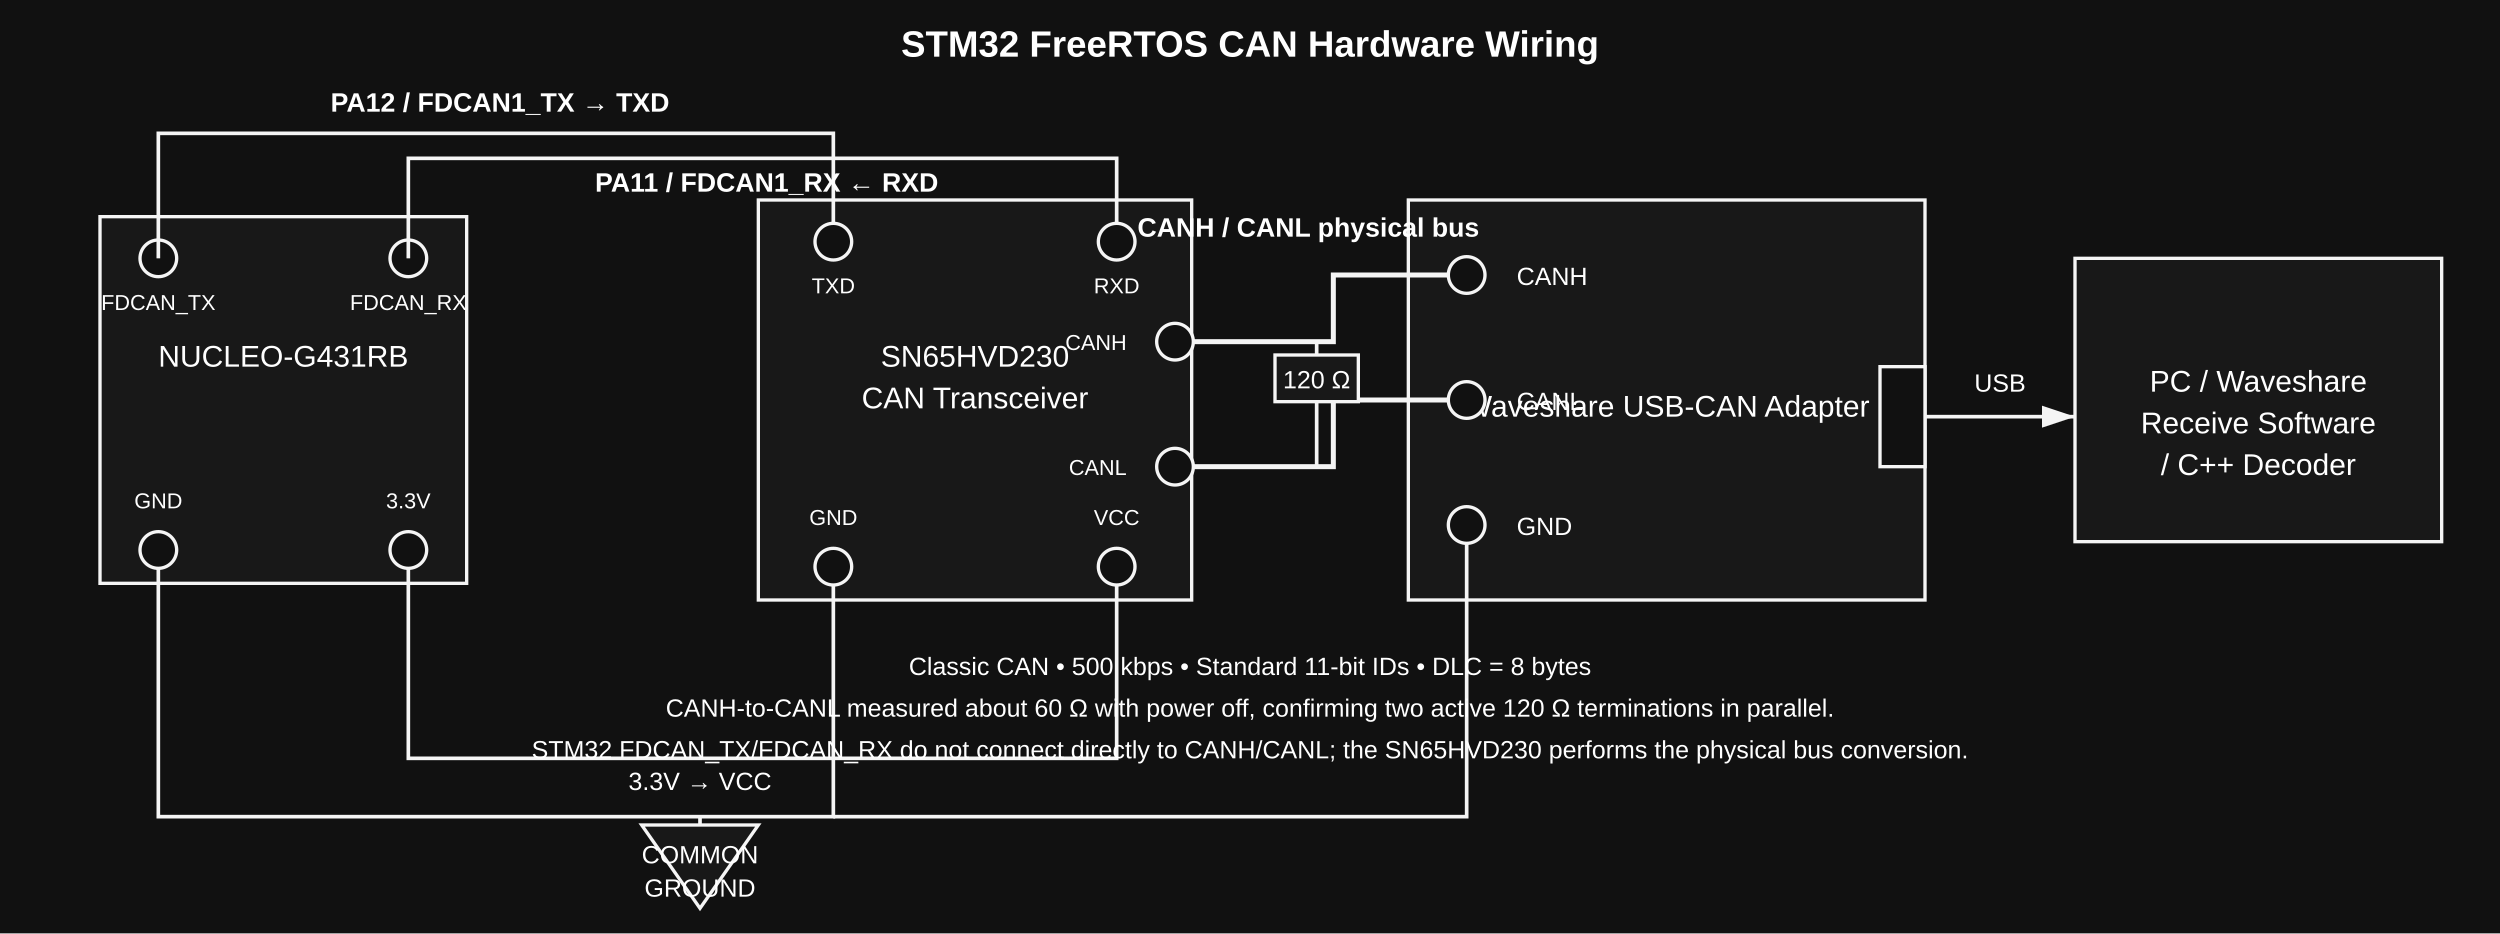
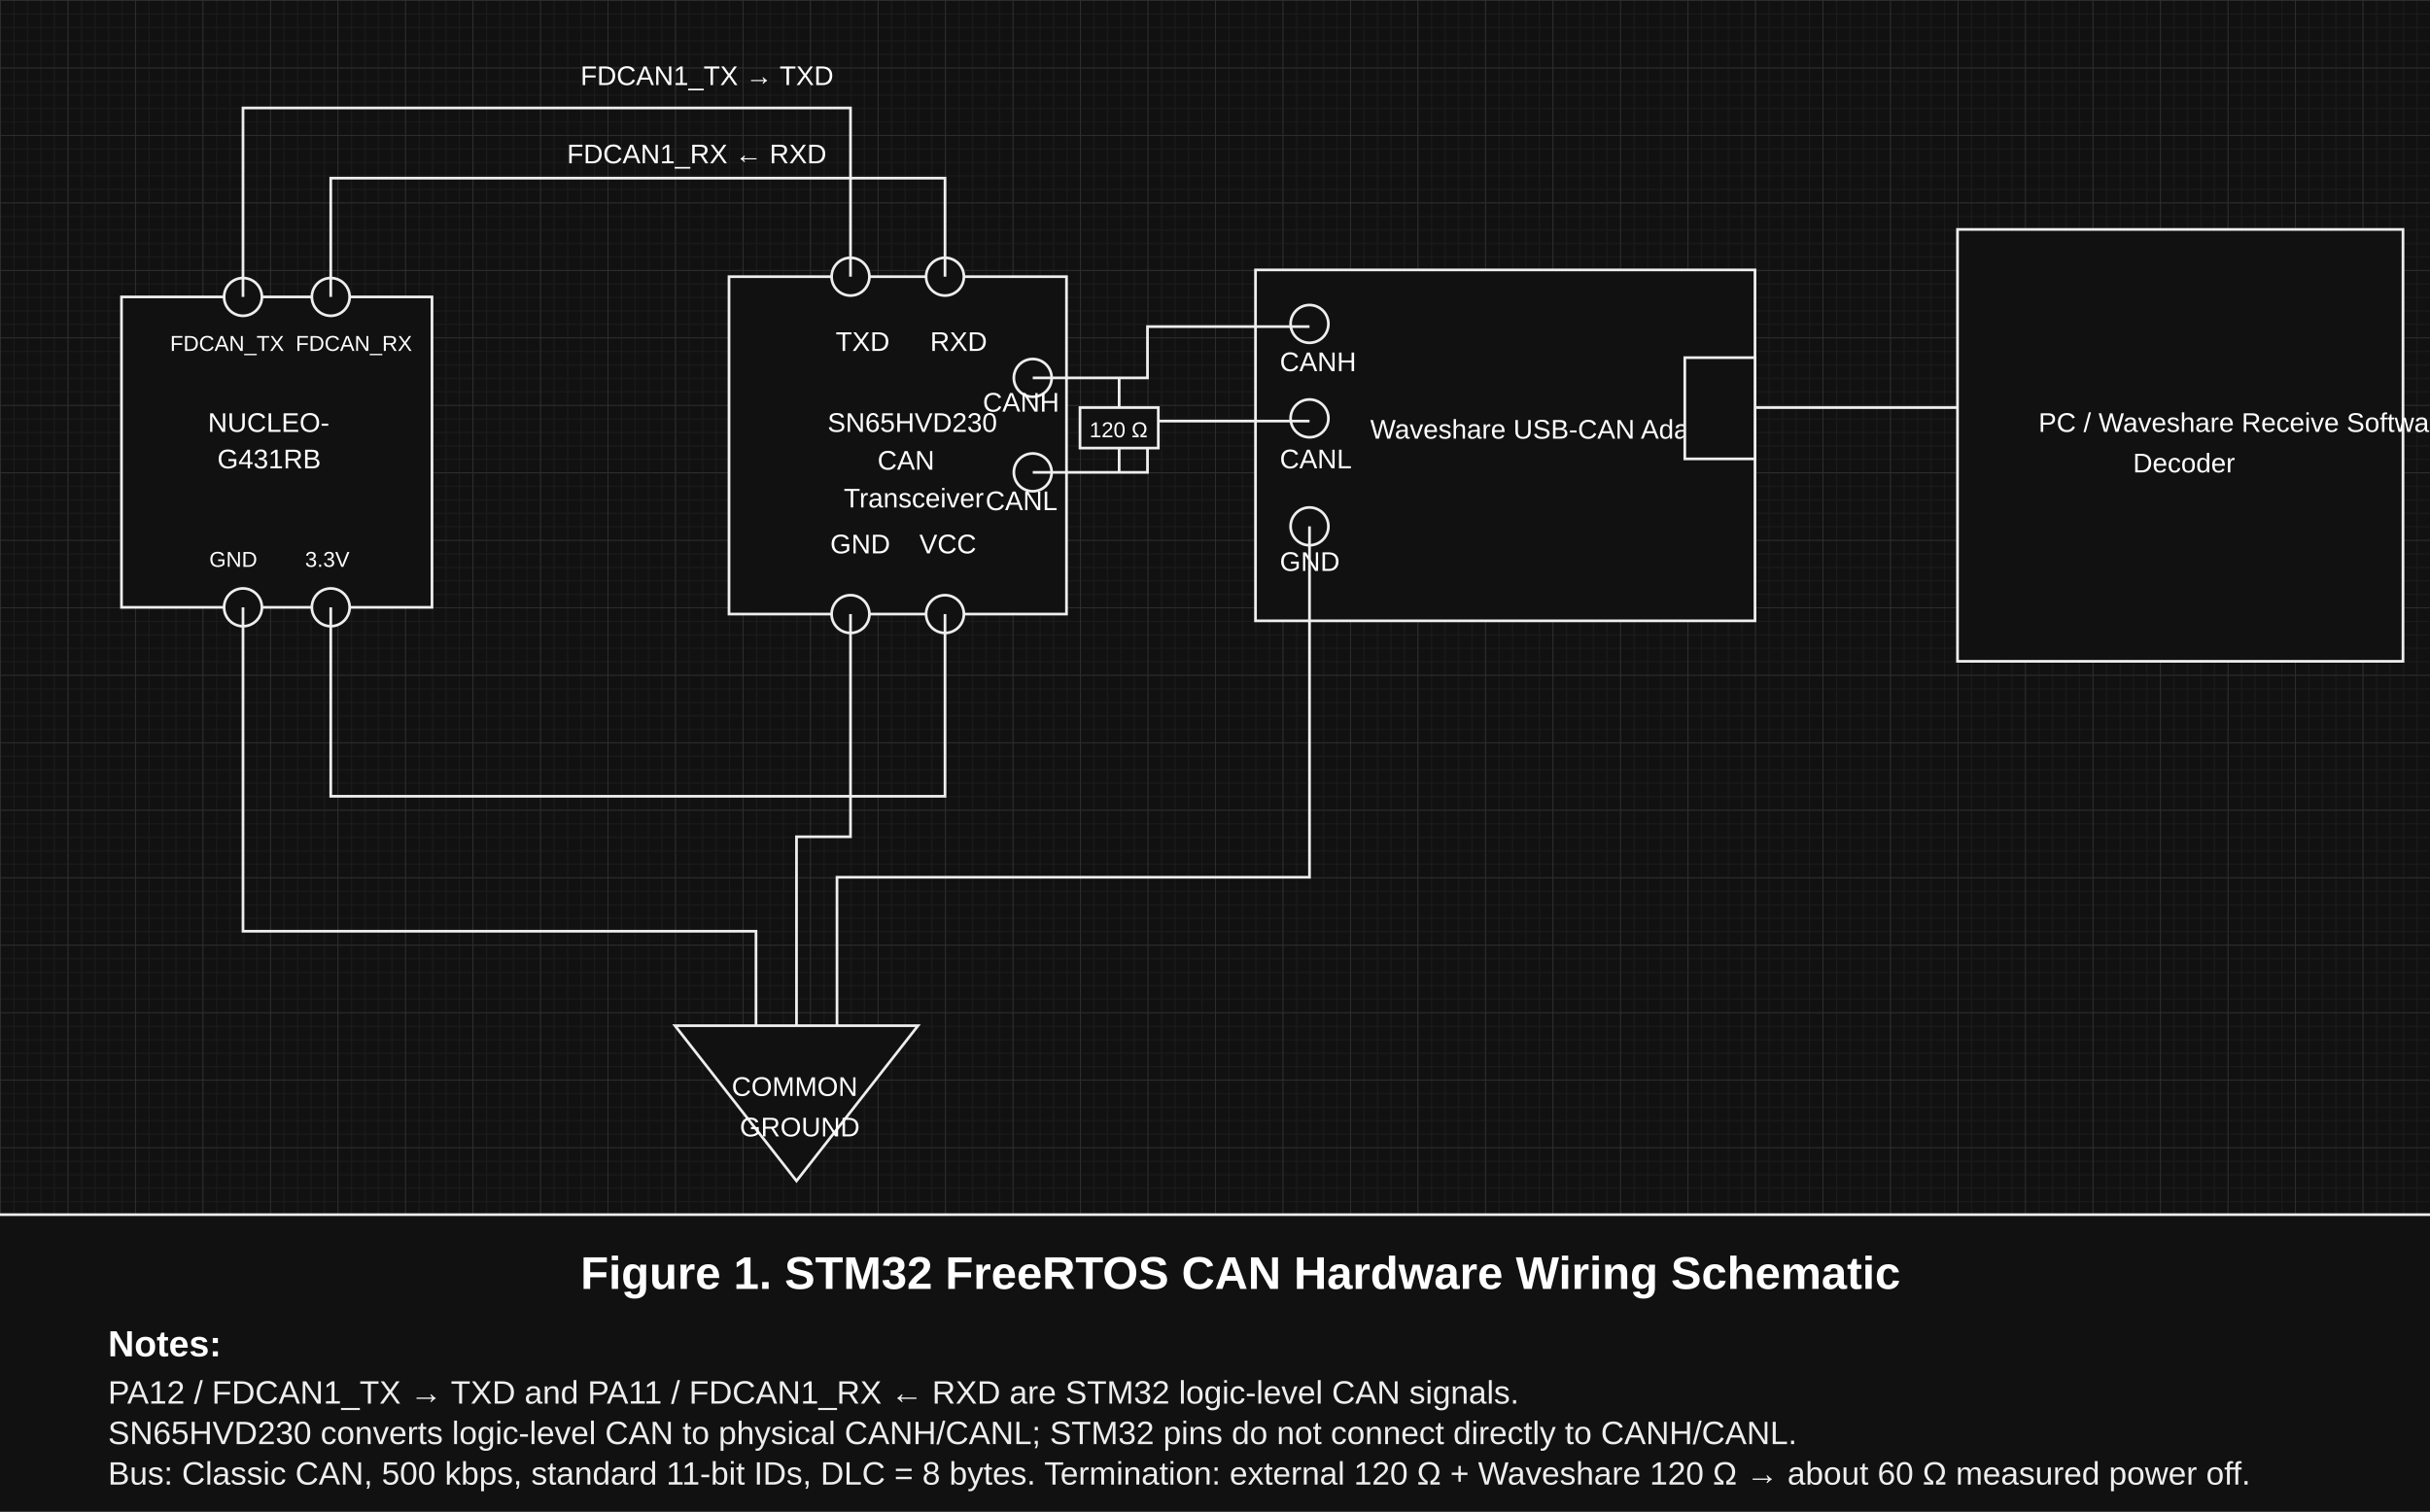
- <svg xmlns="http://www.w3.org/2000/svg" width="1500" height="560" viewBox="0 0 1500 560">
+ <svg xmlns="http://www.w3.org/2000/svg" width="1800" height="1120" viewBox="0 0 1800 1120">
  <defs>
-     <marker id="arrow" markerWidth="10" markerHeight="10" refX="9" refY="3" orient="auto" markerUnits="strokeWidth">
-       <path d="M0,0 L0,6 L9,3 z" fill="#f5f5f5" />
-     </marker>
+     <pattern id="smallGrid" width="10" height="10" patternUnits="userSpaceOnUse">
+       <path d="M 10 0 L 0 0 0 10" fill="none" stroke="#202020" stroke-width="1" />
+     </pattern>
+     <pattern id="grid" width="50" height="50" patternUnits="userSpaceOnUse">
+       <rect width="50" height="50" fill="url(#smallGrid)" />
+       <path d="M 50 0 L 0 0 0 50" fill="none" stroke="#303030" stroke-width="1.2" />
+     </pattern>
    <style>
      .bg { fill: #111111; }
-       .box { fill: #181818; stroke: #f5f5f5; stroke-width: 2; }
-       .pin { fill: #111111; stroke: #f5f5f5; stroke-width: 2; }
-       .wire { stroke: #f5f5f5; stroke-width: 2.2; fill: none; }
-       .bus { stroke: #f5f5f5; stroke-width: 3; fill: none; }
-       .text { fill: #ffffff; font-family: Arial, Helvetica, sans-serif; font-size: 18px; }
-       .small { fill: #ffffff; font-family: Arial, Helvetica, sans-serif; font-size: 15px; }
-       .tiny { fill: #ffffff; font-family: Arial, Helvetica, sans-serif; font-size: 13px; }
-       .label { fill: #ffffff; font-family: Arial, Helvetica, sans-serif; font-size: 16px; font-weight: 600; }
-       .title { fill: #ffffff; font-family: Arial, Helvetica, sans-serif; font-size: 22px; font-weight: 700; }
+       .box { fill: #111111; stroke: #eeeeee; stroke-width: 2; }
+       .wire { fill: none; stroke: #eeeeee; stroke-width: 2; }
+       .pin { fill: #111111; stroke: #eeeeee; stroke-width: 2; }
+       .label { fill: #ffffff; font-family: Arial, Helvetica, sans-serif; font-size: 20px; }
+       .small { fill: #ffffff; font-family: Arial, Helvetica, sans-serif; font-size: 16px; }
+       .tiny { fill: #ffffff; font-family: Arial, Helvetica, sans-serif; font-size: 14px; }
+       .title { fill: #ffffff; font-family: Arial, Helvetica, sans-serif; font-weight: 700; font-size: 34px; }
+       .note { fill: #eeeeee; font-family: Arial, Helvetica, sans-serif; font-size: 24px; }
+       .noteBold { fill: #ffffff; font-family: Arial, Helvetica, sans-serif; font-weight: 700; font-size: 27px; }
    </style>
  </defs>
-   <rect class="bg" x="0" y="0" width="1500" height="560" />
-   <text class="title" x="750" y="34" text-anchor="middle">STM32 FreeRTOS CAN Hardware Wiring</text>
-   <rect class="box" x="60" y="130" width="220" height="220" />
-   <text class="text" x="170" y="220" text-anchor="middle">NUCLEO-G431RB</text>
-   <circle class="pin" cx="95" cy="155" r="11" />
-   <text class="tiny" x="95" y="186" text-anchor="middle">FDCAN_TX</text>
-   <circle class="pin" cx="245" cy="155" r="11" />
-   <text class="tiny" x="245" y="186" text-anchor="middle">FDCAN_RX</text>
-   <circle class="pin" cx="95" cy="330" r="11" />
-   <text class="tiny" x="95" y="305" text-anchor="middle">GND</text>
-   <circle class="pin" cx="245" cy="330" r="11" />
-   <text class="tiny" x="245" y="305" text-anchor="middle">3.3V</text>
-   <rect class="box" x="455" y="120" width="260" height="240" />
-   <text class="text" x="585" y="220" text-anchor="middle">SN65HVD230</text>
-   <text class="text" x="585" y="245" text-anchor="middle">CAN Transceiver</text>
-   <circle class="pin" cx="500" cy="145" r="11" />
-   <text class="tiny" x="500" y="176" text-anchor="middle">TXD</text>
-   <circle class="pin" cx="670" cy="145" r="11" />
-   <text class="tiny" x="670" y="176" text-anchor="middle">RXD</text>
-   <circle class="pin" cx="500" cy="340" r="11" />
-   <text class="tiny" x="500" y="315" text-anchor="middle">GND</text>
-   <circle class="pin" cx="670" cy="340" r="11" />
-   <text class="tiny" x="670" y="315" text-anchor="middle">VCC</text>
-   <circle class="pin" cx="705" cy="205" r="11" />
-   <text class="tiny" x="676" y="210" text-anchor="end">CANH</text>
-   <circle class="pin" cx="705" cy="280" r="11" />
-   <text class="tiny" x="676" y="285" text-anchor="end">CANL</text>
-   <rect class="box" x="845" y="120" width="310" height="240" />
-   <text class="text" x="1000" y="250" text-anchor="middle">Waveshare USB-CAN Adapter</text>
-   <circle class="pin" cx="880" cy="165" r="11" />
-   <text class="small" x="910" y="171">CANH</text>
-   <circle class="pin" cx="880" cy="240" r="11" />
-   <text class="small" x="910" y="246">CANL</text>
-   <circle class="pin" cx="880" cy="315" r="11" />
-   <text class="small" x="910" y="321">GND</text>
-   <rect x="1128" y="220" width="27" height="60" fill="#111111" stroke="#f5f5f5" stroke-width="2" />
-   <rect class="box" x="1245" y="155" width="220" height="170" />
-   <text class="text" x="1355" y="235" text-anchor="middle">PC / Waveshare</text>
-   <text class="text" x="1355" y="260" text-anchor="middle">Receive Software</text>
-   <text class="text" x="1355" y="285" text-anchor="middle">/ C++ Decoder</text>
-   <path class="wire" d="M95 155 L95 80 L500 80 L500 134" />
-   <text class="label" x="300" y="67" text-anchor="middle">PA12 / FDCAN1_TX → TXD</text>
-   <path class="wire" d="M670 134 L670 95 L245 95 L245 155" />
-   <text class="label" x="460" y="115" text-anchor="middle">PA11 / FDCAN1_RX ← RXD</text>
-   <path class="wire" d="M245 341 L245 455 L670 455 L670 351" />
-   <text class="small" x="420" y="474" text-anchor="middle">3.3V → VCC</text>
-   <path class="wire" d="M95 341 L95 490 L500 490 L500 351" />
-   <path class="bus" d="M716 205 L800 205 L800 165 L869 165" />
-   <path class="bus" d="M716 280 L800 280 L800 240 L869 240" />
-   <text class="label" x="785" y="142" text-anchor="middle">CANH / CANL physical bus</text>
-   <rect x="765" y="213" width="50" height="28" fill="#181818" stroke="#f5f5f5" stroke-width="2" />
-   <text class="small" x="790" y="233" text-anchor="middle">120 Ω</text>
-   <path class="wire" d="M790 205 L790 213" />
-   <path class="wire" d="M790 241 L790 280" />
-   <path class="wire" d="M880 326 L880 490 L500 490" />
-   <path class="wire" d="M1155 250 L1245 250" marker-end="url(#arrow)" />
-   <text class="small" x="1200" y="235" text-anchor="middle">USB</text>
-   <polygon points="385,495 455,495 420,545" fill="#181818" stroke="#f5f5f5" stroke-width="2" />
-   <text class="small" x="420" y="518" text-anchor="middle">COMMON</text>
-   <text class="small" x="420" y="538" text-anchor="middle">GROUND</text>
-   <path class="wire" d="M420 490 L420 495" />
-   <text class="small" x="750" y="405" text-anchor="middle">Classic CAN • 500 kbps • Standard 11-bit IDs • DLC = 8 bytes</text>
-   <text class="small" x="750" y="430" text-anchor="middle">CANH-to-CANL measured about 60 Ω with power off, confirming two active 120 Ω terminations in parallel.</text>
-   <text class="small" x="750" y="455" text-anchor="middle">STM32 FDCAN_TX/FDCAN_RX do not connect directly to CANH/CANL; the SN65HVD230 performs the physical bus conversion.</text>
+   <rect class="bg" x="0" y="0" width="1800" height="1120" />
+   <rect x="0" y="0" width="1800" height="900" fill="url(#grid)" />
+   <rect class="box" x="90" y="220" width="230" height="230" />
+   <circle class="pin" cx="180" cy="220" r="14" />
+   <circle class="pin" cx="245" cy="220" r="14" />
+   <circle class="pin" cx="180" cy="450" r="14" />
+   <circle class="pin" cx="245" cy="450" r="14" />
+   <text class="small" x="126" y="260">FDCAN_TX</text>
+   <text class="small" x="219" y="260">FDCAN_RX</text>
+   <text class="small" x="155" y="420">GND</text>
+   <text class="small" x="226" y="420">3.3V</text>
+   <text class="label" x="154" y="320">NUCLEO-</text>
+   <text class="label" x="161" y="347">G431RB</text>
+   <rect class="box" x="540" y="205" width="250" height="250" />
+   <circle class="pin" cx="630" cy="205" r="14" />
+   <circle class="pin" cx="700" cy="205" r="14" />
+   <circle class="pin" cx="765" cy="280" r="14" />
+   <circle class="pin" cx="765" cy="350" r="14" />
+   <circle class="pin" cx="630" cy="455" r="14" />
+   <circle class="pin" cx="700" cy="455" r="14" />
+   <text class="label" x="619" y="260">TXD</text>
+   <text class="label" x="689" y="260">RXD</text>
+   <text class="label" x="728" y="305">CANH</text>
+   <text class="label" x="730" y="378">CANL</text>
+   <text class="label" x="615" y="410">GND</text>
+   <text class="label" x="681" y="410">VCC</text>
+   <text class="label" x="613" y="320">SN65HVD230</text>
+   <text class="label" x="650" y="348">CAN</text>
+   <text class="label" x="625" y="376">Transceiver</text>
+   <rect class="box" x="930" y="200" width="370" height="260" />
+   <circle class="pin" cx="970" cy="240" r="14" />
+   <circle class="pin" cx="970" cy="310" r="14" />
+   <circle class="pin" cx="970" cy="390" r="14" />
+   <text class="label" x="948" y="275">CANH</text>
+   <text class="label" x="948" y="347">CANL</text>
+   <text class="label" x="948" y="423">GND</text>
+   <text class="label" x="1015" y="325">Waveshare USB-CAN Adapter</text>
+   <rect class="box" x="1248" y="265" width="52" height="75" />
+   <rect class="box" x="1450" y="170" width="330" height="320" />
+   <text class="label" x="1510" y="320">PC / Waveshare Receive Software / C++</text>
+   <text class="label" x="1580" y="350">Decoder</text>
+   <path class="wire" d="M 180 220 L 180 80 L 630 80 L 630 205" />
+   <path class="wire" d="M 245 220 L 245 132 L 700 132 L 700 205" />
+   <text class="label" x="430" y="63">FDCAN1_TX → TXD</text>
+   <text class="label" x="420" y="121">FDCAN1_RX ← RXD</text>
+   <path class="wire" d="M 245 450 L 245 590 L 700 590 L 700 455" />
+   <path class="wire" d="M 180 450 L 180 690 L 560 690 L 560 760" />
+   <path class="wire" d="M 630 455 L 630 620 L 590 620 L 590 760" />
+   <path class="wire" d="M 970 390 L 970 650 L 620 650 L 620 760" />
+   <path d="M 500 760 L 680 760 L 590 875 Z" fill="#111111" stroke="#eeeeee" stroke-width="2" />
+   <text class="label" x="542" y="812">COMMON</text>
+   <text class="label" x="548" y="842">GROUND</text>
+   <path class="wire" d="M 765 280 L 850 280 L 850 242 L 970 242" />
+   <path class="wire" d="M 765 350 L 850 350 L 850 312 L 970 312" />
+   <rect class="box" x="800" y="302" width="58" height="30" />
+   <text class="small" x="807" y="324">120 Ω</text>
+   <path class="wire" d="M 829 280 L 829 302" />
+   <path class="wire" d="M 829 332 L 829 350" />
+   <path class="wire" d="M 1300 302 L 1450 302" />
+   <rect x="0" y="900" width="1800" height="220" fill="#111111" />
+   <line x1="0" y1="900" x2="1800" y2="900" stroke="#eeeeee" stroke-width="2" />
+   <text class="title" x="430" y="955">Figure 1. STM32 FreeRTOS CAN Hardware Wiring Schematic</text>
+   <text class="noteBold" x="80" y="1005">Notes:</text>
+   <text class="note" x="80" y="1040">PA12 / FDCAN1_TX → TXD and PA11 / FDCAN1_RX ← RXD are STM32 logic-level CAN signals.</text>
+   <text class="note" x="80" y="1070">SN65HVD230 converts logic-level CAN to physical CANH/CANL; STM32 pins do not connect directly to CANH/CANL.</text>
+   <text class="note" x="80" y="1100">Bus: Classic CAN, 500 kbps, standard 11-bit IDs, DLC = 8 bytes. Termination: external 120 Ω + Waveshare 120 Ω → about 60 Ω measured power off.</text>
</svg>
